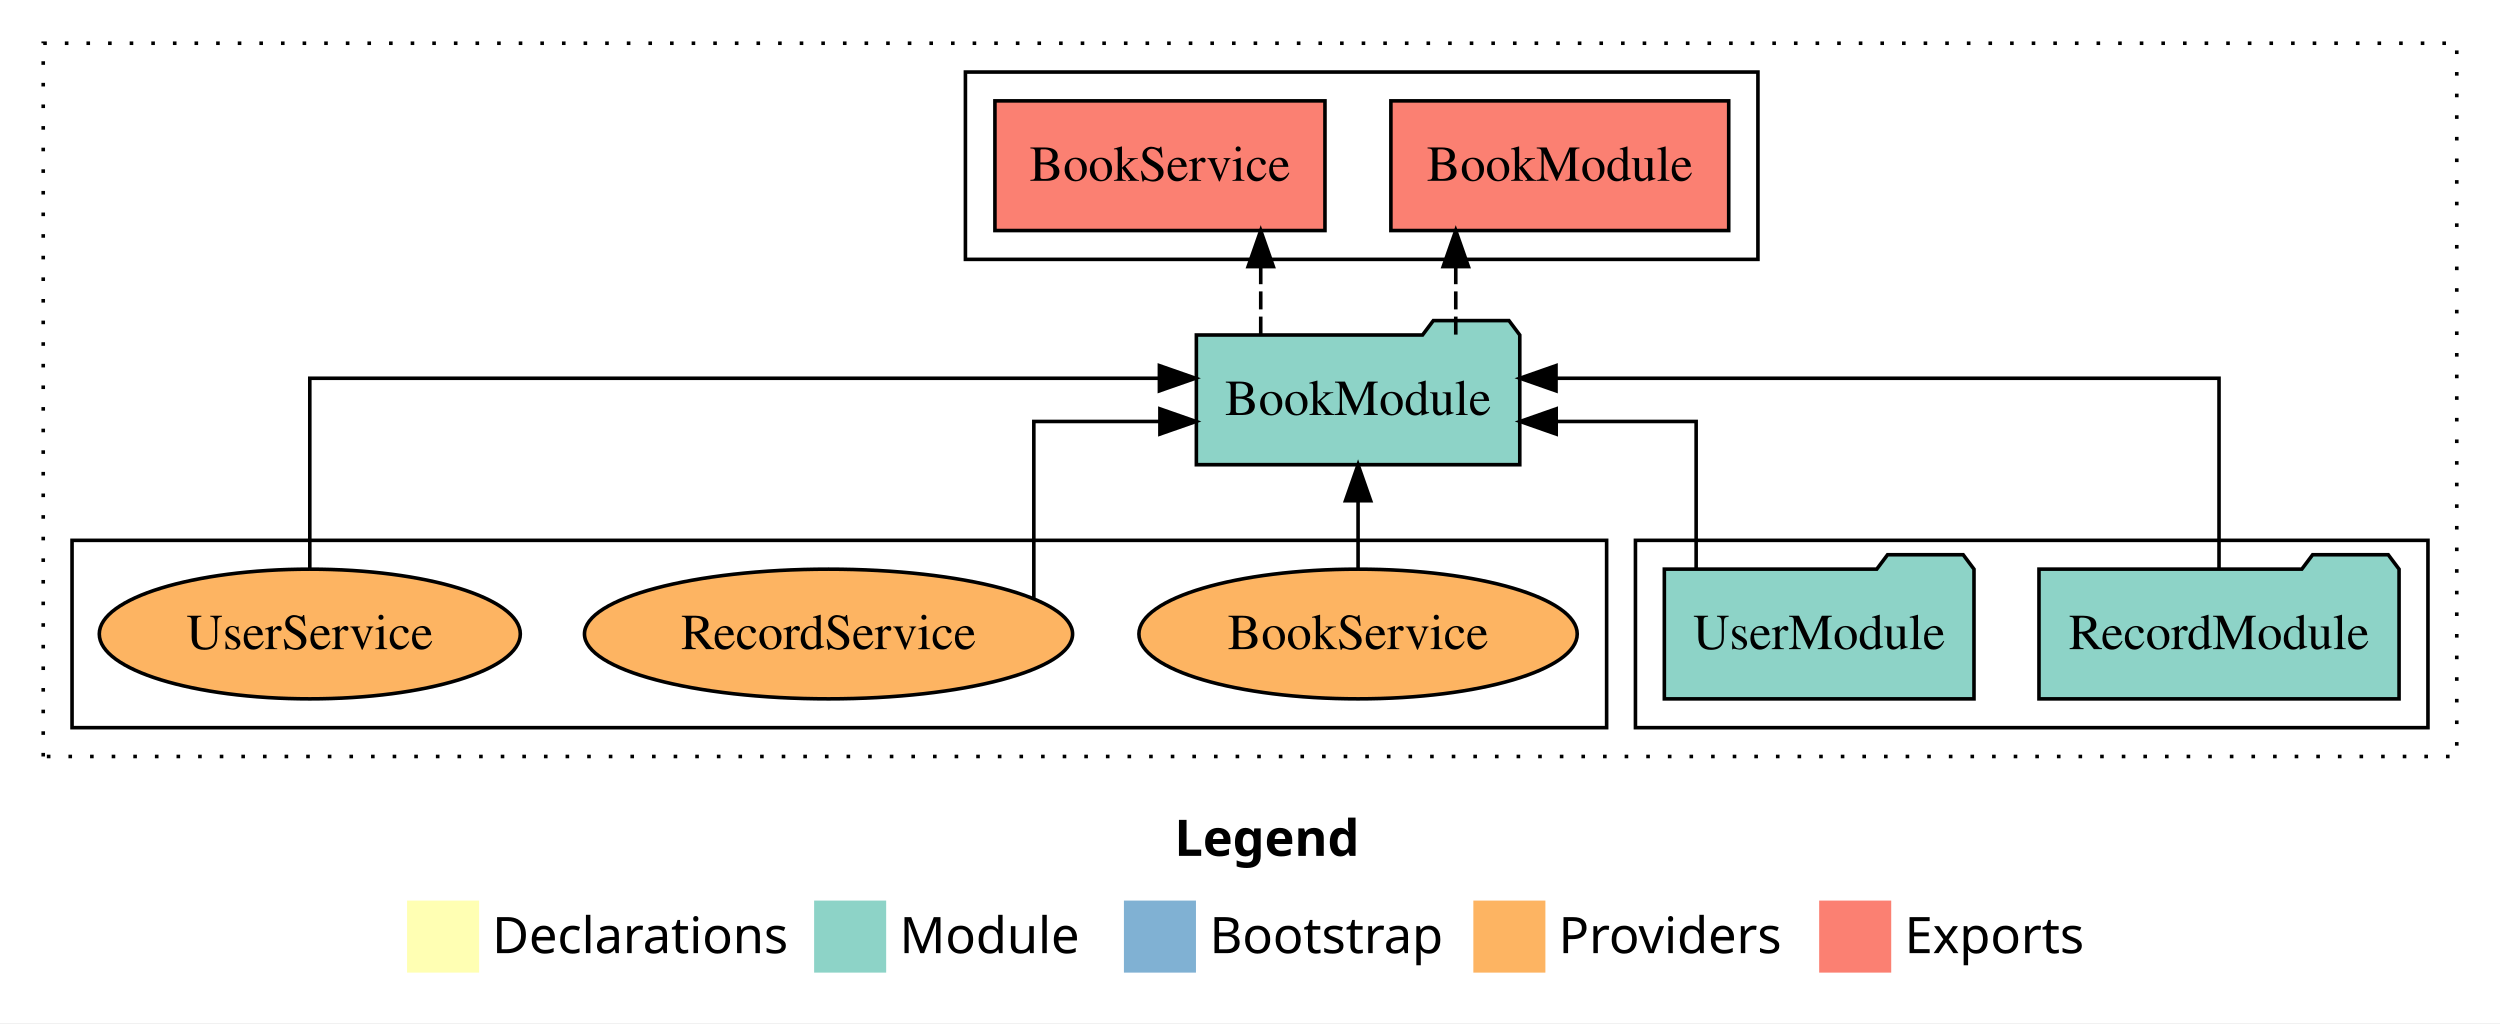
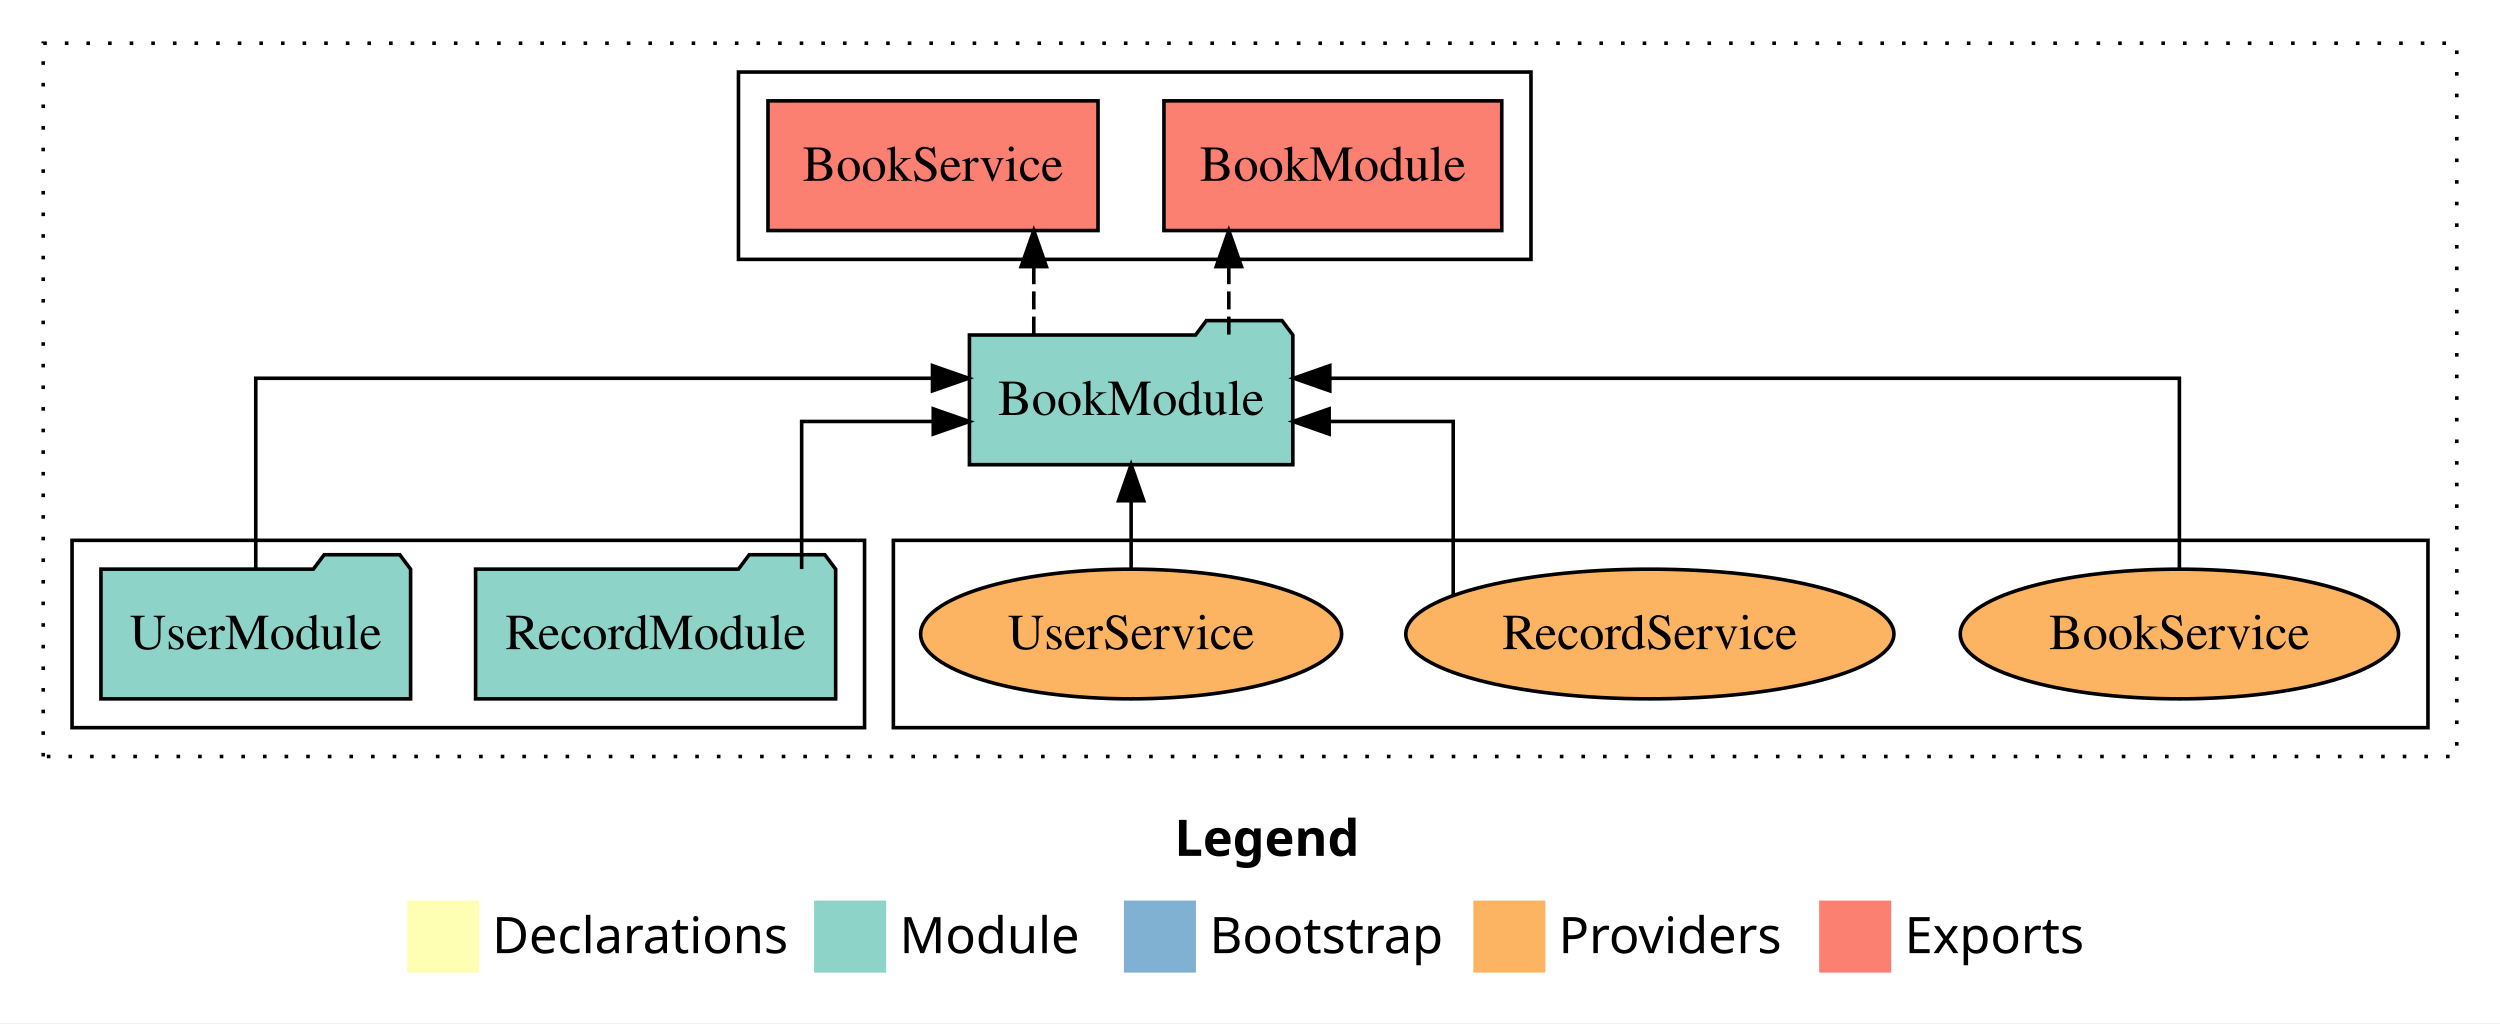
<svg xmlns="http://www.w3.org/2000/svg" width="694pt" height="284pt" viewBox="0.00 0.00 694.00 284.00">
  <g id="graph0" class="graph" transform="scale(1 1) rotate(0) translate(4 280)">
    <polygon fill="white" stroke="transparent" points="-4,4 -4,-280 690,-280 690,4 -4,4" />
    <text text-anchor="start" x="322.01" y="-42.4" font-family="sans-serif" font-weight="bold" font-size="14.00">Legend</text>
    <polygon fill="#ffffb3" stroke="transparent" points="109,-10 109,-30 129,-30 129,-10 109,-10" />
    <text text-anchor="start" x="132.63" y="-15.4" font-family="sans-serif" font-size="14.00">  Declarations</text>
    <polygon fill="#8dd3c7" stroke="transparent" points="222,-10 222,-30 242,-30 242,-10 222,-10" />
    <text text-anchor="start" x="245.73" y="-15.4" font-family="sans-serif" font-size="14.00">  Module</text>
    <polygon fill="#80b1d3" stroke="transparent" points="308,-10 308,-30 328,-30 328,-10 308,-10" />
    <text text-anchor="start" x="331.78" y="-15.4" font-family="sans-serif" font-size="14.00">  Bootstrap</text>
    <polygon fill="#fdb462" stroke="transparent" points="405,-10 405,-30 425,-30 425,-10 405,-10" />
    <text text-anchor="start" x="428.67" y="-15.4" font-family="sans-serif" font-size="14.00">  Providers</text>
    <polygon fill="#fb8072" stroke="transparent" points="501,-10 501,-30 521,-30 521,-10 501,-10" />
    <text text-anchor="start" x="524.73" y="-15.4" font-family="sans-serif" font-size="14.00">  Exports</text>
    <g id="clust1" class="cluster">
      <polygon fill="none" stroke="black" stroke-dasharray="1,5" points="8,-70 8,-268 678,-268 678,-70 8,-70" />
    </g>
+     <g id="clust6" class="cluster">
+       <polygon fill="none" stroke="black" points="244,-78 244,-130 670,-130 670,-78 244,-78" />
+     </g>
    <g id="clust3" class="cluster">
-       <polygon fill="none" stroke="black" points="450,-78 450,-130 670,-130 670,-78 450,-78" />
+       <polygon fill="none" stroke="black" points="16,-78 16,-130 236,-130 236,-78 16,-78" />
    </g>
    <g id="clust4" class="cluster">
-       <polygon fill="none" stroke="black" points="264,-208 264,-260 484,-260 484,-208 264,-208" />
-     </g>
-     <g id="clust6" class="cluster">
-       <polygon fill="none" stroke="black" points="16,-78 16,-130 442,-130 442,-78 16,-78" />
+       <polygon fill="none" stroke="black" points="201,-208 201,-260 421,-260 421,-208 201,-208" />
    </g>
    <g id="node1" class="node">
-       <polygon fill="#8dd3c7" stroke="black" points="661.98,-122 658.98,-126 637.98,-126 634.98,-122 562.02,-122 562.02,-86 661.98,-86 661.98,-122" />
-       <text text-anchor="middle" x="612" y="-99.8" font-family="Times,serif" font-size="14.00">RecordModule</text>
+       <polygon fill="#8dd3c7" stroke="black" points="227.98,-122 224.98,-126 203.98,-126 200.98,-122 128.02,-122 128.02,-86 227.98,-86 227.98,-122" />
+       <text text-anchor="middle" x="178" y="-99.8" font-family="Times,serif" font-size="14.00">RecordModule</text>
    </g>
    <g id="node3" class="node">
-       <polygon fill="#8dd3c7" stroke="black" points="417.89,-187 414.89,-191 393.89,-191 390.89,-187 328.11,-187 328.11,-151 417.89,-151 417.89,-187" />
-       <text text-anchor="middle" x="373" y="-164.8" font-family="Times,serif" font-size="14.00">BookModule</text>
+       <polygon fill="#8dd3c7" stroke="black" points="354.89,-187 351.89,-191 330.89,-191 327.89,-187 265.11,-187 265.11,-151 354.89,-151 354.89,-187" />
+       <text text-anchor="middle" x="310" y="-164.8" font-family="Times,serif" font-size="14.00">BookModule</text>
    </g>
    <g id="edge1" class="edge">
-       <path fill="none" stroke="black" d="M612,-122.28C612,-143.32 612,-175 612,-175 612,-175 427.95,-175 427.95,-175" />
-       <polygon fill="black" stroke="black" points="427.95,-171.5 417.95,-175 427.95,-178.5 427.95,-171.5" />
+       <path fill="none" stroke="black" d="M218.54,-122.02C218.54,-139.37 218.54,-163 218.54,-163 218.54,-163 255.07,-163 255.07,-163" />
+       <polygon fill="black" stroke="black" points="255.07,-166.5 265.07,-163 255.07,-159.5 255.07,-166.5" />
    </g>
    <g id="node2" class="node">
-       <polygon fill="#8dd3c7" stroke="black" points="543.98,-122 540.98,-126 519.98,-126 516.98,-122 458.02,-122 458.02,-86 543.98,-86 543.98,-122" />
-       <text text-anchor="middle" x="501" y="-99.8" font-family="Times,serif" font-size="14.00">UserModule</text>
+       <polygon fill="#8dd3c7" stroke="black" points="109.98,-122 106.98,-126 85.98,-126 82.98,-122 24.02,-122 24.02,-86 109.98,-86 109.98,-122" />
+       <text text-anchor="middle" x="67" y="-99.8" font-family="Times,serif" font-size="14.00">UserModule</text>
    </g>
    <g id="edge2" class="edge">
-       <path fill="none" stroke="black" d="M466.85,-122.02C466.85,-139.37 466.85,-163 466.85,-163 466.85,-163 428,-163 428,-163" />
-       <polygon fill="black" stroke="black" points="428,-159.5 418,-163 428,-166.5 428,-159.5" />
+       <path fill="none" stroke="black" d="M67,-122.28C67,-143.32 67,-175 67,-175 67,-175 254.86,-175 254.86,-175" />
+       <polygon fill="black" stroke="black" points="254.86,-178.5 264.86,-175 254.86,-171.5 254.86,-178.5" />
    </g>
    <g id="node4" class="node">
-       <polygon fill="#fb8072" stroke="black" points="475.89,-252 382.11,-252 382.11,-216 475.89,-216 475.89,-252" />
-       <text text-anchor="middle" x="429" y="-229.8" font-family="Times,serif" font-size="14.00">BookModule </text>
+       <polygon fill="#fb8072" stroke="black" points="412.89,-252 319.11,-252 319.11,-216 412.89,-216 412.89,-252" />
+       <text text-anchor="middle" x="366" y="-229.8" font-family="Times,serif" font-size="14.00">BookModule </text>
    </g>
    <g id="edge3" class="edge">
-       <path fill="none" stroke="black" stroke-dasharray="5,2" d="M400.12,-187.11C400.12,-187.11 400.12,-205.99 400.12,-205.99" />
-       <polygon fill="black" stroke="black" points="396.63,-205.99 400.12,-215.99 403.63,-205.99 396.63,-205.99" />
+       <path fill="none" stroke="black" stroke-dasharray="5,2" d="M337.12,-187.11C337.12,-187.11 337.12,-205.99 337.12,-205.99" />
+       <polygon fill="black" stroke="black" points="333.63,-205.99 337.12,-215.99 340.63,-205.99 333.63,-205.99" />
    </g>
    <g id="node5" class="node">
-       <polygon fill="#fb8072" stroke="black" points="363.81,-252 272.19,-252 272.19,-216 363.81,-216 363.81,-252" />
-       <text text-anchor="middle" x="318" y="-229.8" font-family="Times,serif" font-size="14.00">BookService </text>
+       <polygon fill="#fb8072" stroke="black" points="300.81,-252 209.19,-252 209.19,-216 300.81,-216 300.81,-252" />
+       <text text-anchor="middle" x="255" y="-229.8" font-family="Times,serif" font-size="14.00">BookService </text>
    </g>
    <g id="edge4" class="edge">
-       <path fill="none" stroke="black" stroke-dasharray="5,2" d="M345.98,-187.11C345.98,-187.11 345.98,-205.99 345.98,-205.99" />
-       <polygon fill="black" stroke="black" points="342.48,-205.99 345.98,-215.99 349.48,-205.99 342.48,-205.99" />
+       <path fill="none" stroke="black" stroke-dasharray="5,2" d="M282.98,-187.11C282.98,-187.11 282.98,-205.99 282.98,-205.99" />
+       <polygon fill="black" stroke="black" points="279.48,-205.99 282.98,-215.99 286.48,-205.99 279.48,-205.99" />
    </g>
    <g id="node6" class="node">
-       <ellipse fill="#fdb462" stroke="black" cx="373" cy="-104" rx="60.84" ry="18" />
-       <text text-anchor="middle" x="373" y="-99.8" font-family="Times,serif" font-size="14.00">BookService</text>
+       <ellipse fill="#fdb462" stroke="black" cx="601" cy="-104" rx="60.84" ry="18" />
+       <text text-anchor="middle" x="601" y="-99.8" font-family="Times,serif" font-size="14.00">BookService</text>
    </g>
    <g id="edge5" class="edge">
-       <path fill="none" stroke="black" d="M373,-122.11C373,-122.11 373,-140.99 373,-140.99" />
-       <polygon fill="black" stroke="black" points="369.5,-140.99 373,-150.99 376.5,-140.99 369.5,-140.99" />
+       <path fill="none" stroke="black" d="M601,-122.28C601,-143.32 601,-175 601,-175 601,-175 365.15,-175 365.15,-175" />
+       <polygon fill="black" stroke="black" points="365.15,-171.5 355.15,-175 365.15,-178.5 365.15,-171.5" />
    </g>
    <g id="node7" class="node">
-       <ellipse fill="#fdb462" stroke="black" cx="226" cy="-104" rx="67.75" ry="18" />
-       <text text-anchor="middle" x="226" y="-99.8" font-family="Times,serif" font-size="14.00">RecordService</text>
+       <ellipse fill="#fdb462" stroke="black" cx="454" cy="-104" rx="67.75" ry="18" />
+       <text text-anchor="middle" x="454" y="-99.8" font-family="Times,serif" font-size="14.00">RecordService</text>
    </g>
    <g id="edge6" class="edge">
-       <path fill="none" stroke="black" d="M282.99,-114.01C282.99,-130.84 282.99,-163 282.99,-163 282.99,-163 317.99,-163 317.99,-163" />
-       <polygon fill="black" stroke="black" points="317.99,-166.5 327.99,-163 317.99,-159.5 317.99,-166.5" />
+       <path fill="none" stroke="black" d="M399.41,-114.82C399.41,-131.85 399.41,-163 399.41,-163 399.41,-163 364.97,-163 364.97,-163" />
+       <polygon fill="black" stroke="black" points="364.97,-159.5 354.97,-163 364.97,-166.5 364.97,-159.5" />
    </g>
    <g id="node8" class="node">
-       <ellipse fill="#fdb462" stroke="black" cx="82" cy="-104" rx="58.44" ry="18" />
-       <text text-anchor="middle" x="82" y="-99.8" font-family="Times,serif" font-size="14.00">UserService</text>
+       <ellipse fill="#fdb462" stroke="black" cx="310" cy="-104" rx="58.44" ry="18" />
+       <text text-anchor="middle" x="310" y="-99.8" font-family="Times,serif" font-size="14.00">UserService</text>
    </g>
    <g id="edge7" class="edge">
-       <path fill="none" stroke="black" d="M82,-122.28C82,-143.32 82,-175 82,-175 82,-175 317.85,-175 317.85,-175" />
-       <polygon fill="black" stroke="black" points="317.85,-178.5 327.85,-175 317.85,-171.5 317.85,-178.5" />
+       <path fill="none" stroke="black" d="M310,-122.11C310,-122.11 310,-140.99 310,-140.99" />
+       <polygon fill="black" stroke="black" points="306.5,-140.99 310,-150.99 313.5,-140.99 306.5,-140.99" />
    </g>
  </g>
</svg>
